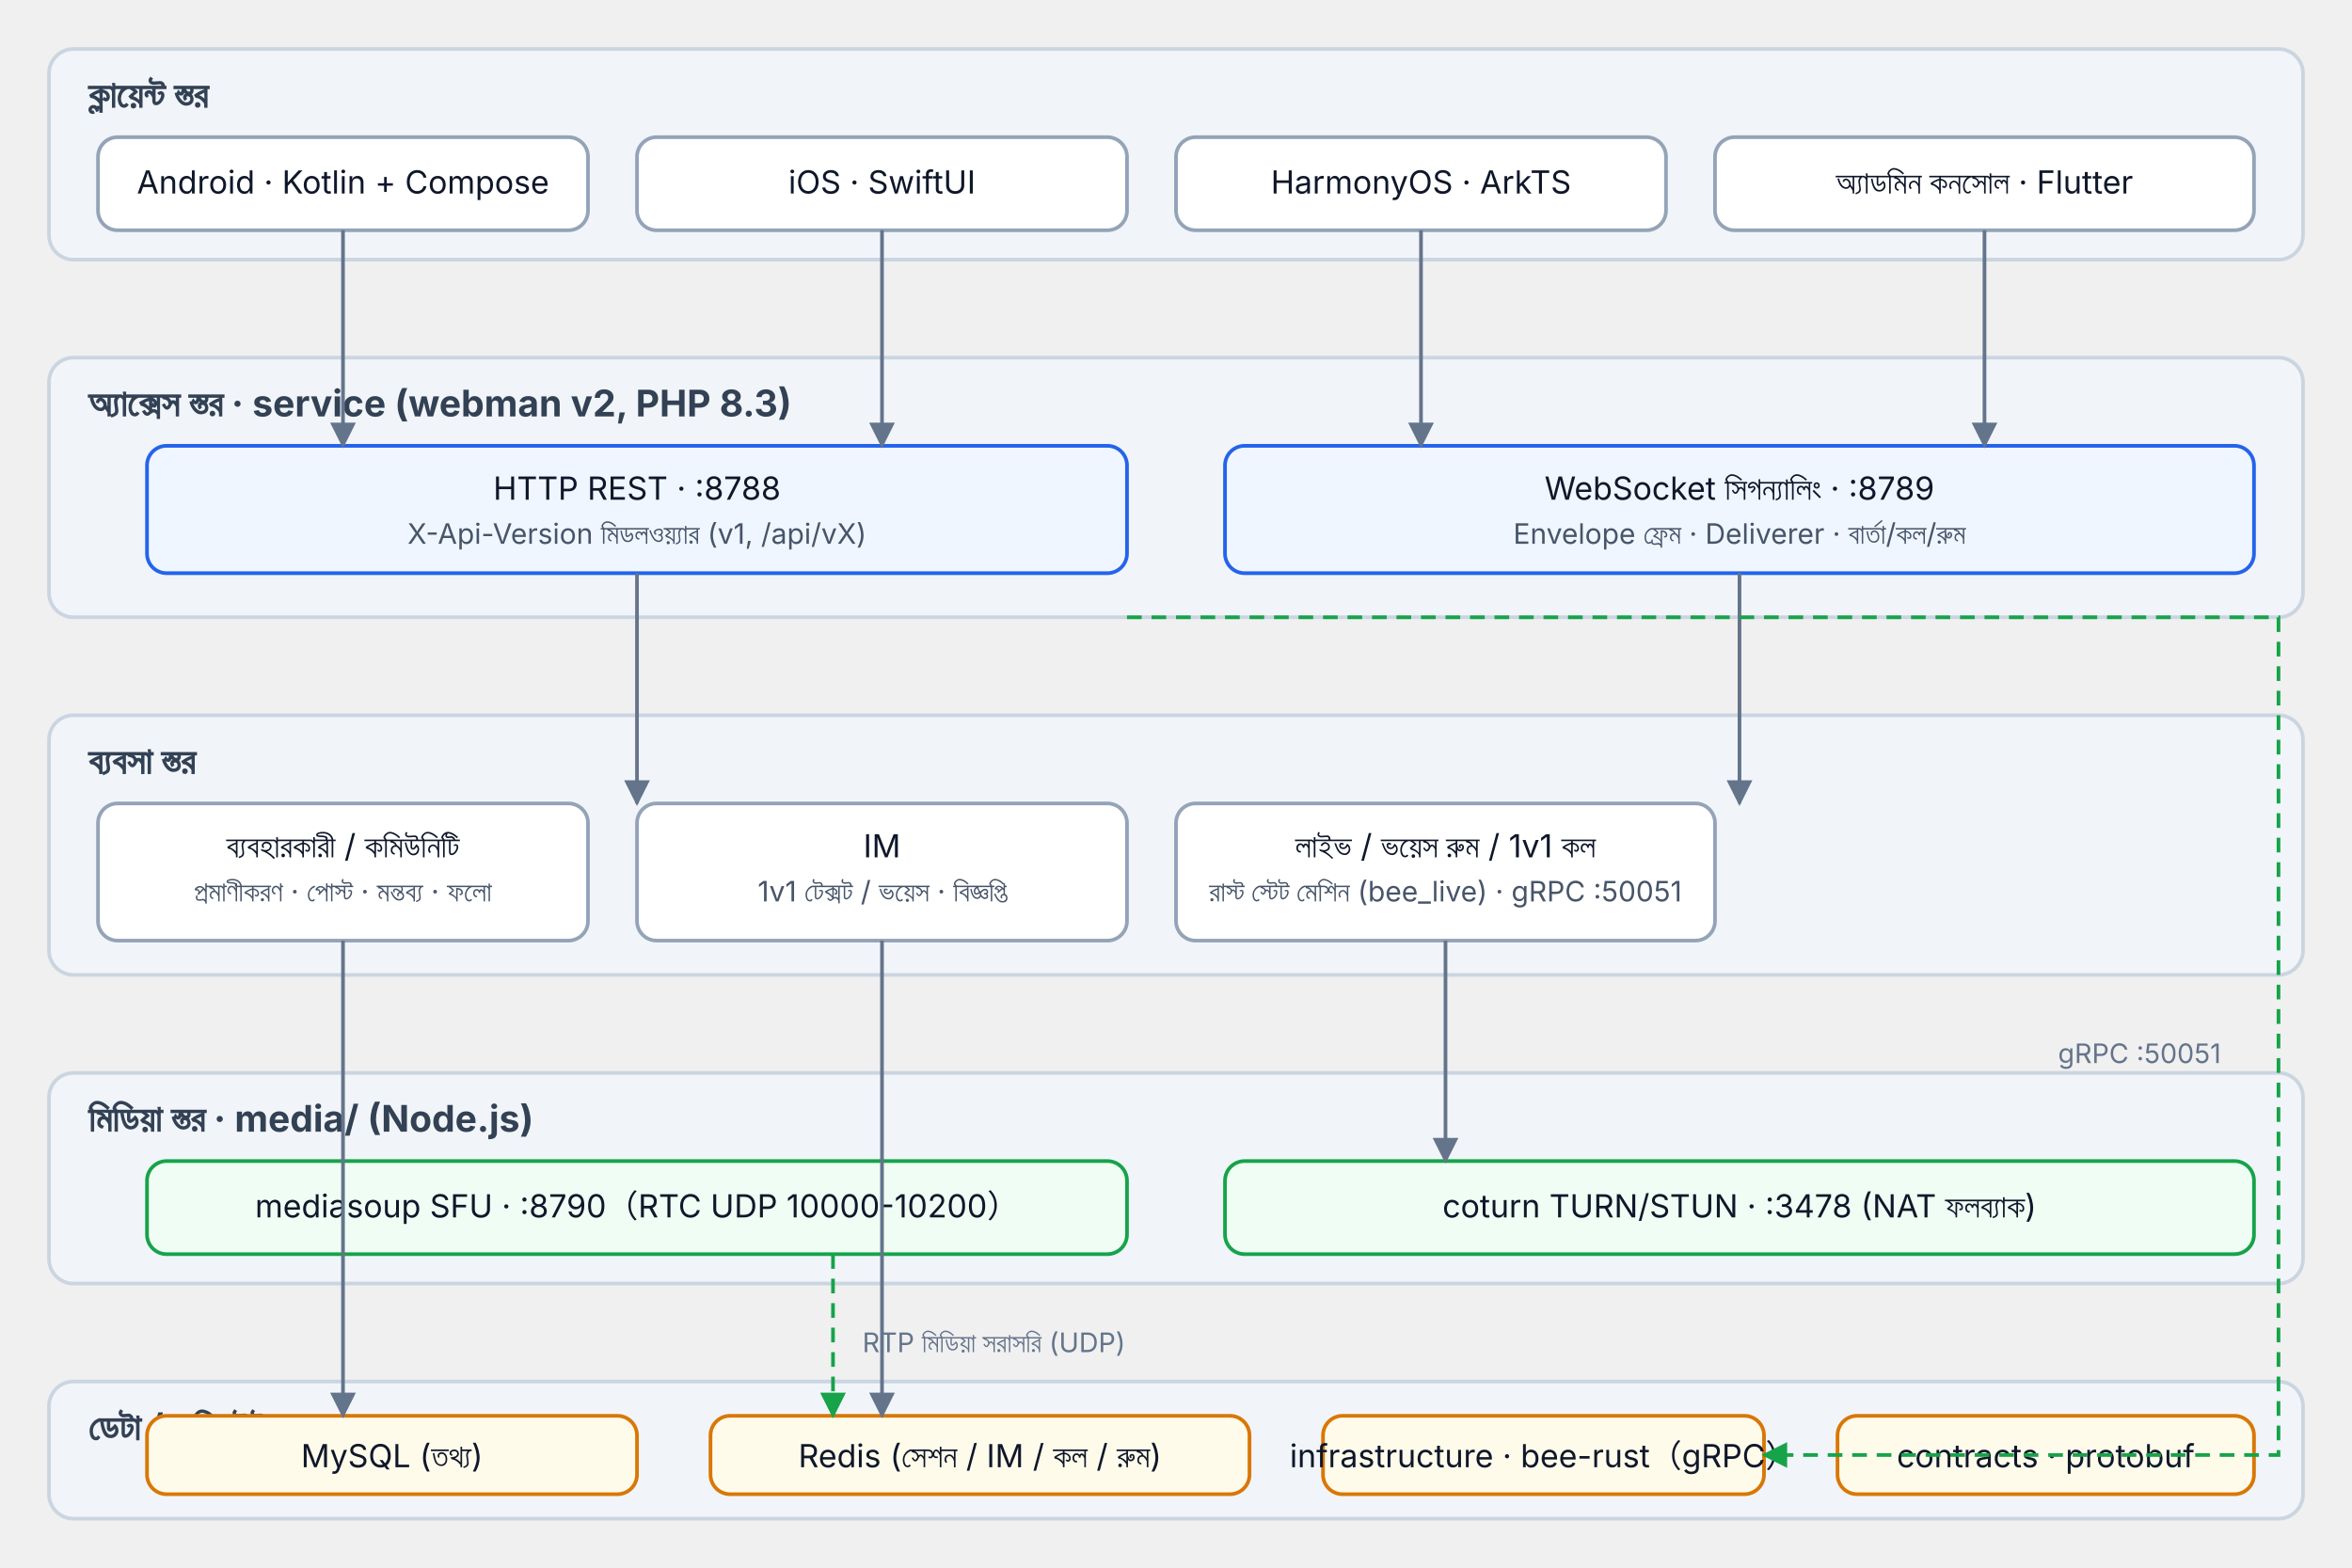
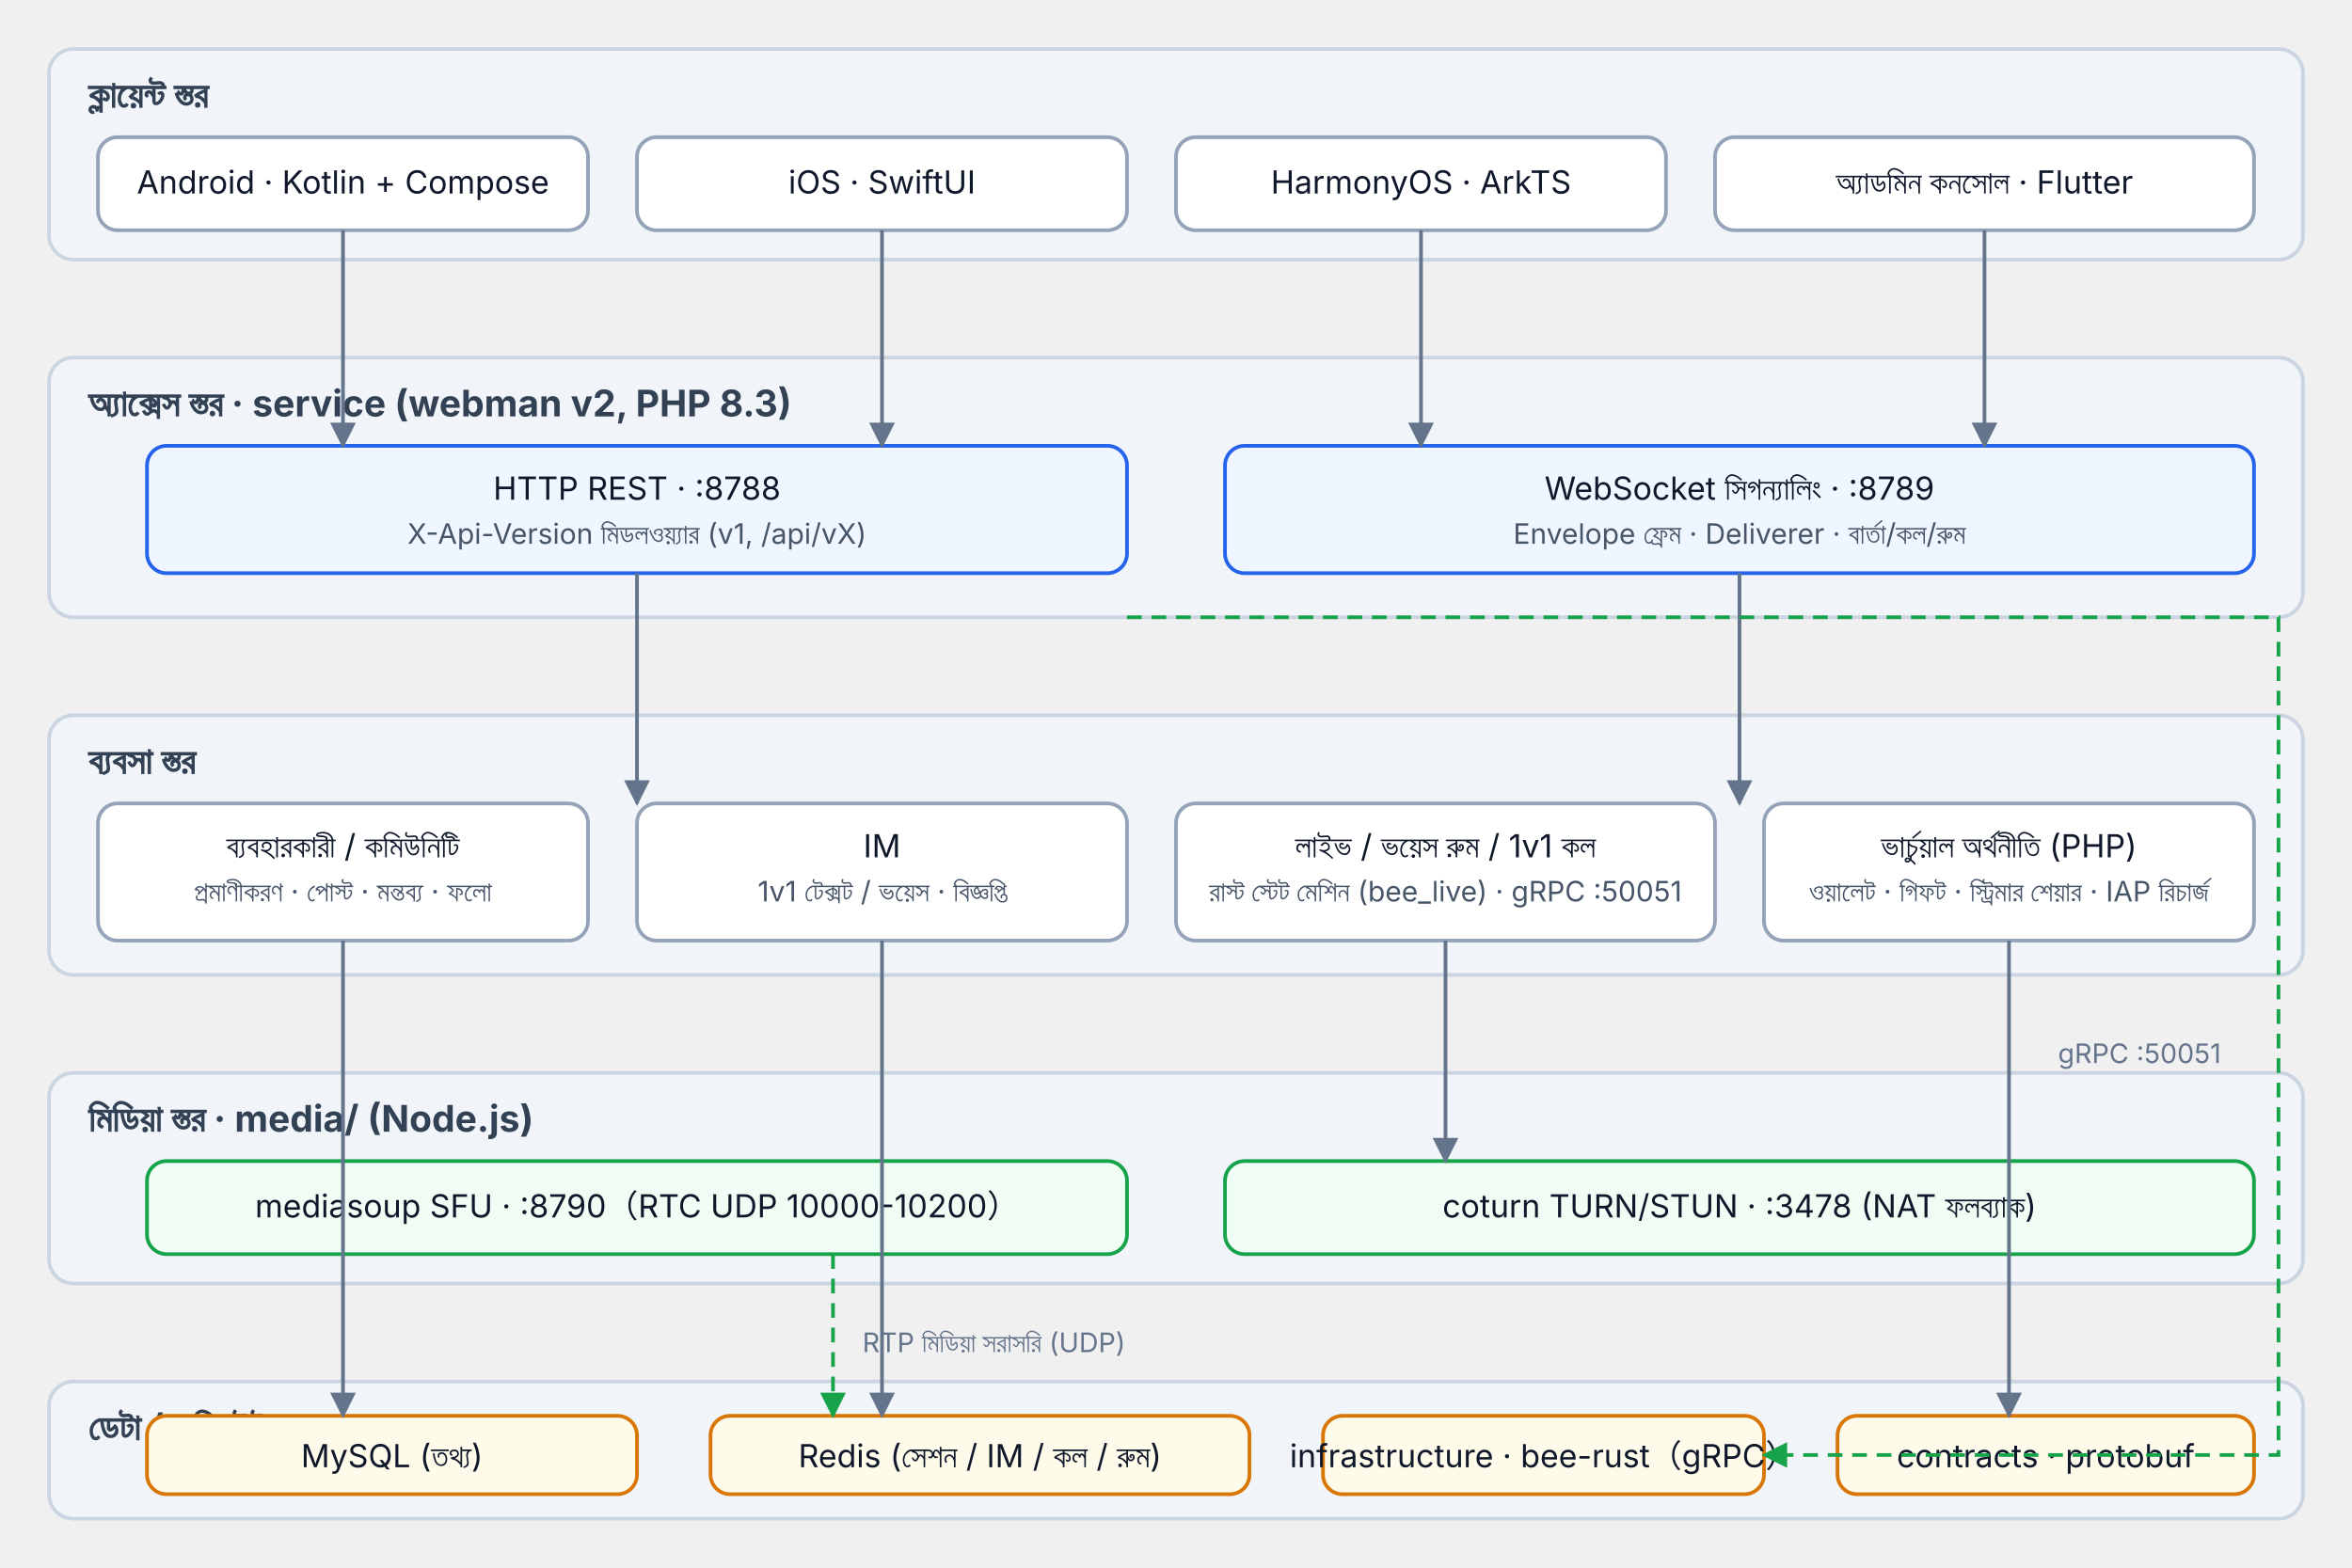
<svg xmlns="http://www.w3.org/2000/svg" viewBox="0 0 960 640" width="100%" font-family="system-ui, -apple-system, 'Segoe UI', 'PingFang SC', 'Microsoft YaHei', sans-serif">
  <defs>
    <marker id="arr" viewBox="0 0 10 10" refX="9" refY="5" markerWidth="7" markerHeight="7" orient="auto-start-reverse">
      <path d="M 0 0 L 10 5 L 0 10 z" fill="#64748b" />
    </marker>
    <marker id="arrg" viewBox="0 0 10 10" refX="9" refY="5" markerWidth="7" markerHeight="7" orient="auto-start-reverse">
      <path d="M 0 0 L 10 5 L 0 10 z" fill="#16a34a" />
    </marker>
  </defs>
  <style>
    .layer { fill: #f1f5f9; stroke: #cbd5e1; stroke-width: 1.5; rx: 10 }
    .box   { fill: #ffffff; stroke: #94a3b8; stroke-width: 1.5; rx: 8 }
    .boxb  { fill: #eff6ff; stroke: #2563eb; stroke-width: 1.5; rx: 8 }
    .boxg  { fill: #f0fdf4; stroke: #16a34a; stroke-width: 1.5; rx: 8 }
    .boxy  { fill: #fffbeb; stroke: #d97706; stroke-width: 1.5; rx: 8 }
    .lt    { font-size: 15px; font-weight: 700; fill: #334155 }
    .t     { font-size: 13px; fill: #0f172a; text-anchor: middle }
    .ts    { font-size: 11.5px; fill: #475569; text-anchor: middle }
    .edge  { stroke: #64748b; stroke-width: 1.5; fill: none; marker-end: url(#arr) }
    .edgeg { stroke: #16a34a; stroke-width: 1.5; fill: none; stroke-dasharray: 6 4; marker-end: url(#arrg) }
    .el    { font-size: 11px; fill: #64748b }
  </style>
  <g>
    <rect class="layer" x="20" y="20" width="920" height="86" />
    <text class="lt" x="36" y="44">ক্লায়েন্ট স্তর</text>
    <rect class="box" x="40" y="56" width="200" height="38" />
    <text class="t" x="140" y="79">Android · Kotlin + Compose</text>
    <rect class="box" x="260" y="56" width="200" height="38" />
    <text class="t" x="360" y="79">iOS · SwiftUI</text>
    <rect class="box" x="480" y="56" width="200" height="38" />
    <text class="t" x="580" y="79">HarmonyOS · ArkTS</text>
    <rect class="box" x="700" y="56" width="220" height="38" />
    <text class="t" x="810" y="79">অ্যাডমিন কনসোল · Flutter</text>
  </g>
  <g>
    <rect class="layer" x="20" y="146" width="920" height="106" />
    <text class="lt" x="36" y="170">অ্যাক্সেস স্তর · service (webman v2, PHP 8.3)</text>
    <rect class="boxb" x="60" y="182" width="400" height="52" />
    <text class="t" x="260" y="204">HTTP REST · :8788</text>
    <text class="ts" x="260" y="222">X-Api-Version মিডলওয়্যার (v1, /api/vX)</text>
    <rect class="boxb" x="500" y="182" width="420" height="52" />
    <text class="t" x="710" y="204">WebSocket সিগন্যালিং · :8789</text>
    <text class="ts" x="710" y="222">Envelope ফ্রেম · Deliverer · বার্তা/কল/রুম</text>
  </g>
  <g>
    <rect class="layer" x="20" y="292" width="920" height="106" />
    <text class="lt" x="36" y="316">ব্যবসা স্তর</text>
    <rect class="box" x="40" y="328" width="200" height="56" />
    <text class="t" x="140" y="350">ব্যবহারকারী / কমিউনিটি</text>
    <text class="ts" x="140" y="368">প্রমাণীকরণ · পোস্ট · মন্তব্য · ফলো</text>
    <rect class="box" x="260" y="328" width="200" height="56" />
    <text class="t" x="360" y="350">IM</text>
    <text class="ts" x="360" y="368">1v1 টেক্সট / ভয়েস · বিজ্ঞপ্তি</text>
    <rect class="box" x="480" y="328" width="220" height="56" />
    <text class="t" x="590" y="350">লাইভ / ভয়েস রুম / 1v1 কল</text>
    <text class="ts" x="590" y="368">রাস্ট স্টেট মেশিন (bee_live) · gRPC :50051</text>
+     <rect class="box" x="720" y="328" width="200" height="56" />
+     <text class="t" x="820" y="350">ভার্চুয়াল অর্থনীতি (PHP)</text>
+     <text class="ts" x="820" y="368">ওয়ালেট · গিফট · স্ট্রিমার শেয়ার · IAP রিচার্জ</text>
  </g>
  <g>
    <rect class="layer" x="20" y="438" width="920" height="86" />
    <text class="lt" x="36" y="462">মিডিয়া স্তর · media/ (Node.js)</text>
    <rect class="boxg" x="60" y="474" width="400" height="38" />
    <text class="t" x="260" y="497">mediasoup SFU · :8790（RTC UDP 10000-10200）</text>
    <rect class="boxg" x="500" y="474" width="420" height="38" />
    <text class="t" x="710" y="497">coturn TURN/STUN · :3478 (NAT ফলব্যাক)</text>
  </g>
  <g>
    <rect class="layer" x="20" y="564" width="920" height="56" />
    <text class="lt" x="36" y="588">ডেটা / কম্পিউট স্তর</text>
    <rect class="boxy" x="60" y="578" width="200" height="32" />
    <text class="t" x="160" y="599">MySQL (তথ্য)</text>
    <rect class="boxy" x="290" y="578" width="220" height="32" />
    <text class="t" x="400" y="599">Redis (সেশন / IM / কল / রুম)</text>
    <rect class="boxy" x="540" y="578" width="180" height="32" />
    <text class="t" x="630" y="599">infrastructure · bee-rust（gRPC）</text>
    <rect class="boxy" x="750" y="578" width="170" height="32" />
    <text class="t" x="835" y="599">contracts · protobuf</text>
  </g>
  <path class="edge" d="M 140 94 L 140 182" />
  <path class="edge" d="M 360 94 L 360 182" />
  <path class="edge" d="M 580 94 L 580 182" />
  <path class="edge" d="M 810 94 L 810 182" />
  <path class="edge" d="M 260 234 L 260 328" />
  <path class="edge" d="M 710 234 L 710 328" />
  <path class="edgeg" d="M 460 252 L 930 252 L 930 594 L 720 594" />
  <text class="el" x="840" y="434">gRPC :50051</text>
  <path class="edge" d="M 590 384 L 590 474" />
  <path class="edge" d="M 140 384 L 140 578" />
  <path class="edge" d="M 360 384 L 360 578" />
+   <path class="edge" d="M 820 384 L 820 578" />
  <path class="edgeg" d="M 340 512 L 340 578" />
  <text class="el" x="352" y="552">RTP মিডিয়া সরাসরি (UDP)</text>
</svg>
